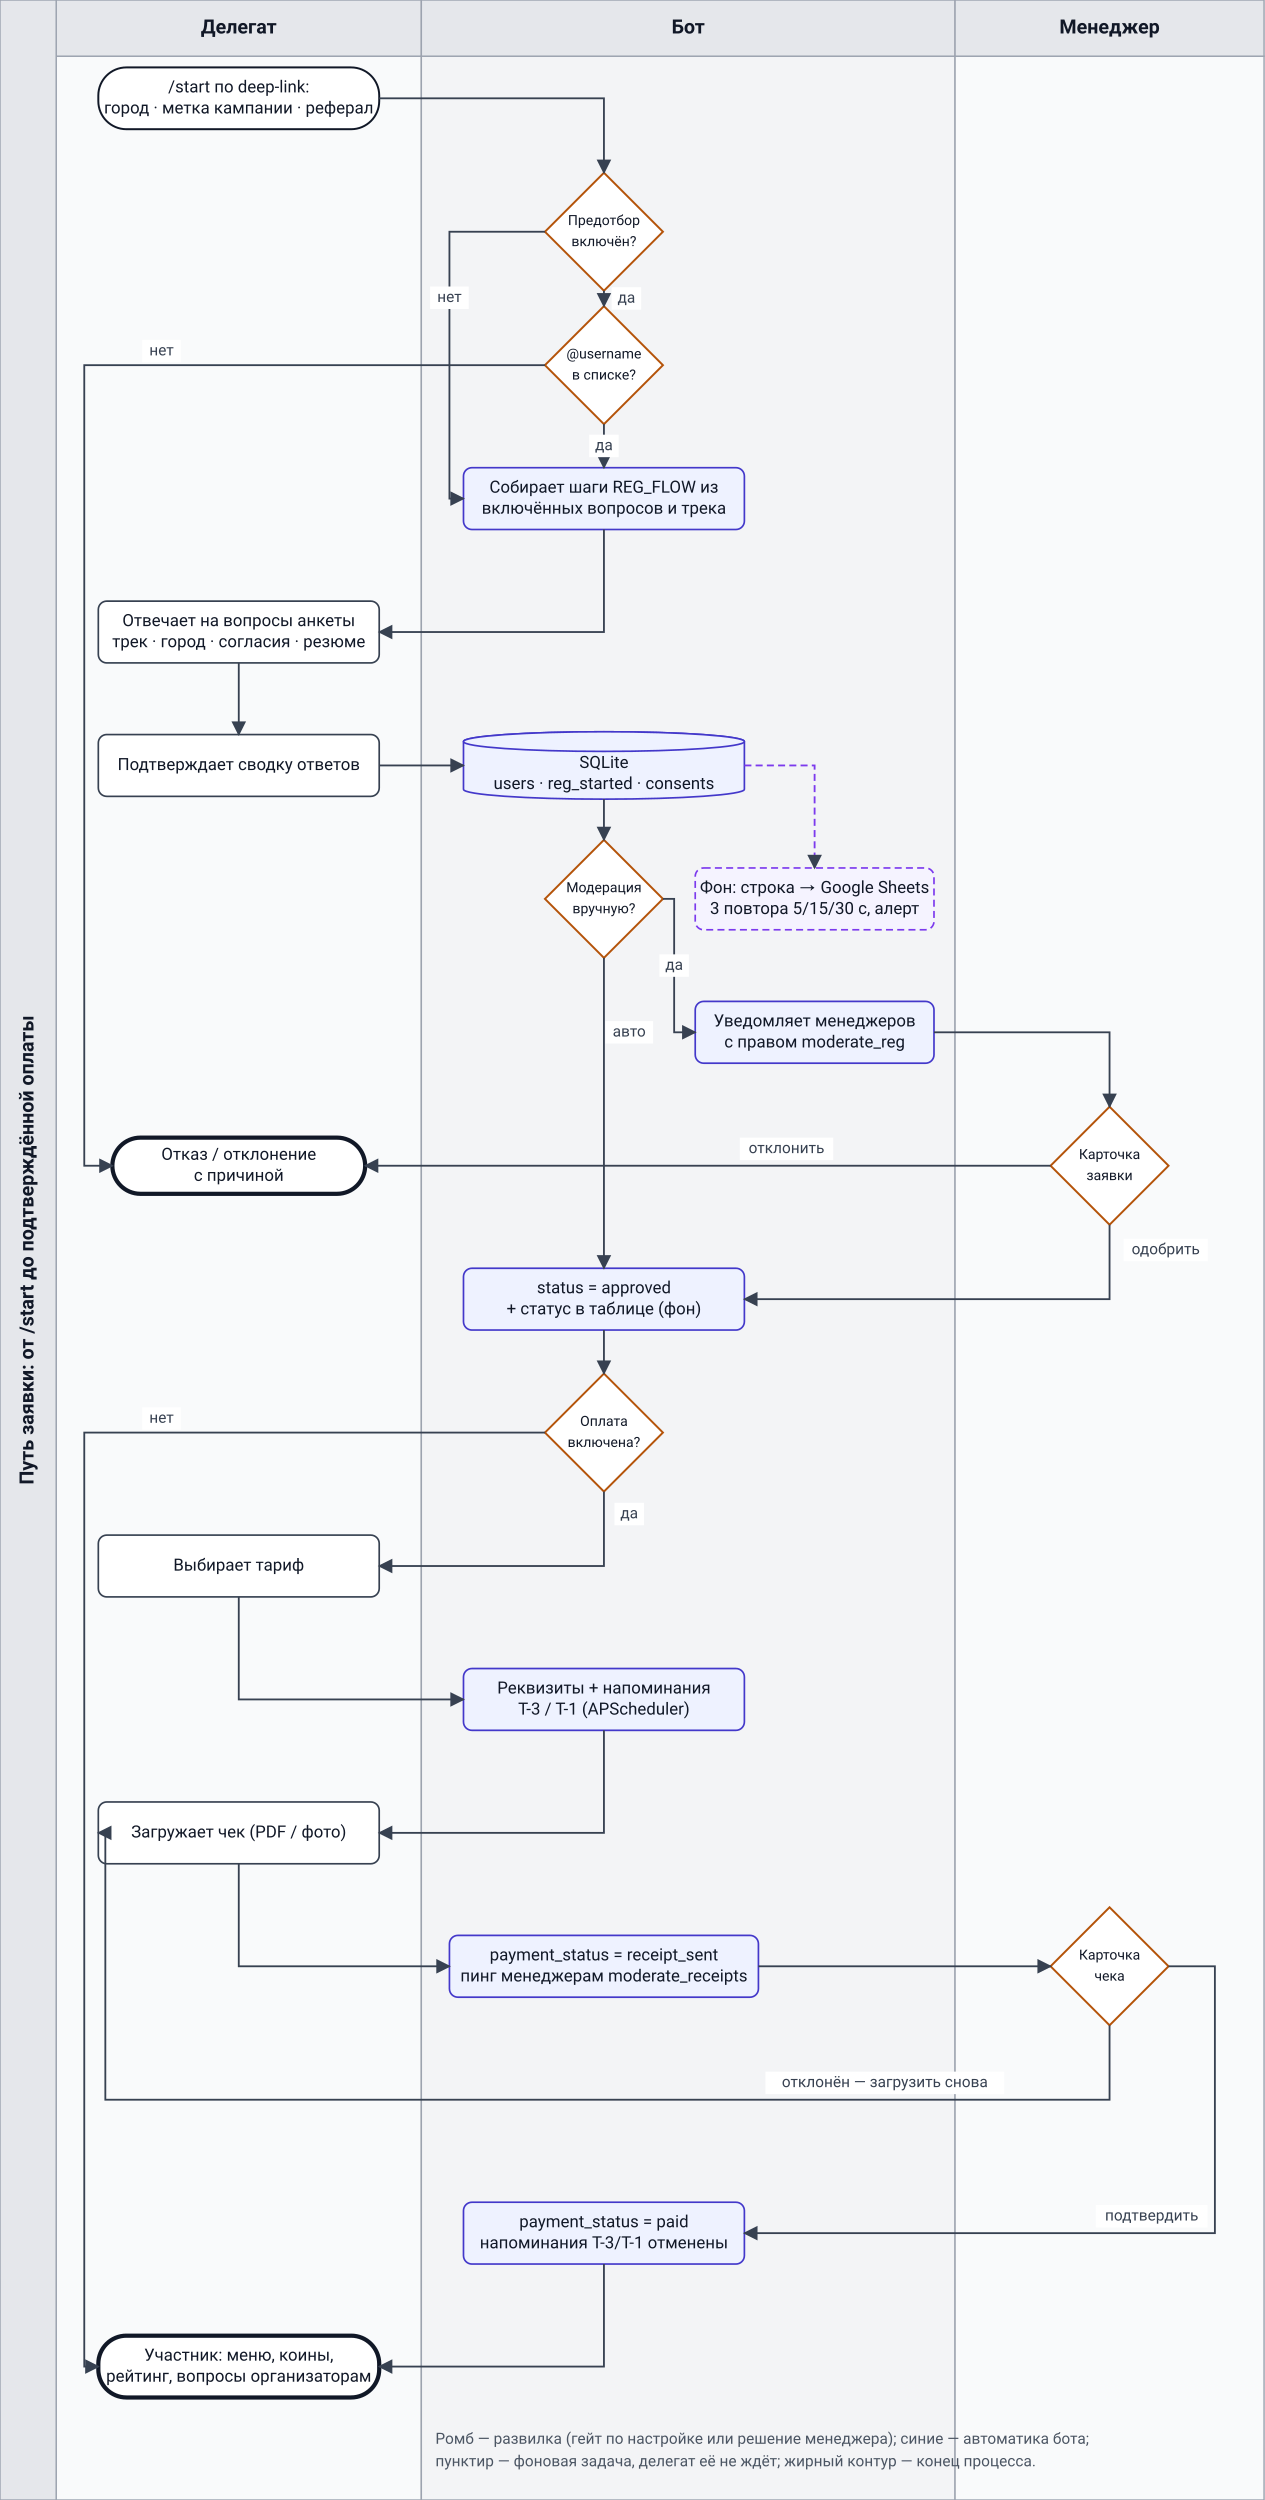
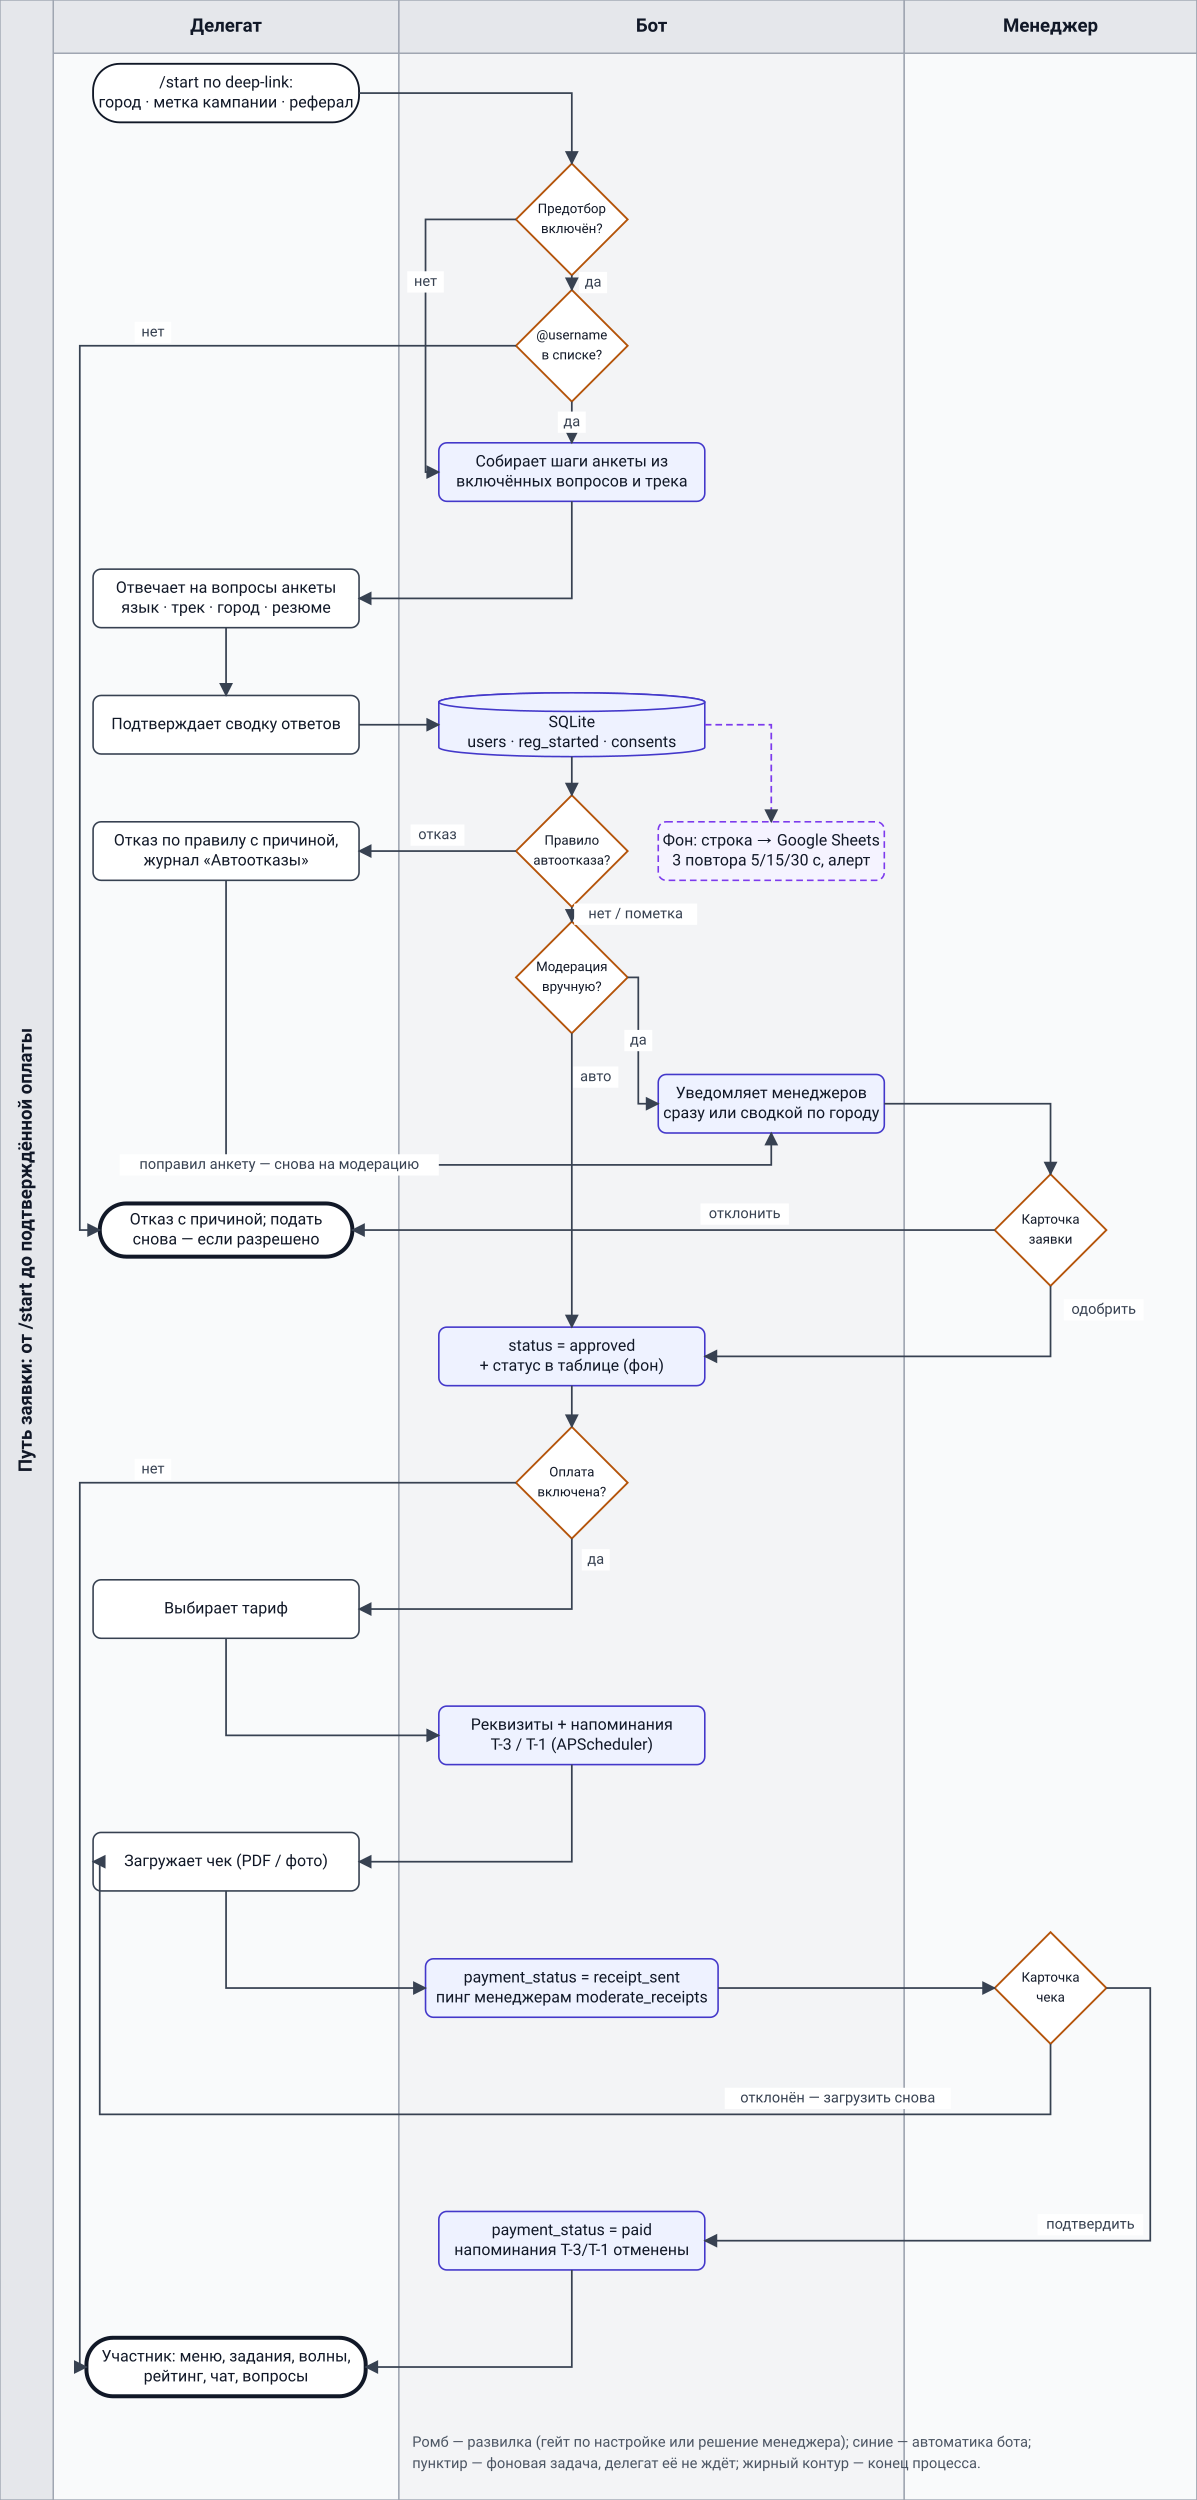
- <svg xmlns="http://www.w3.org/2000/svg" width="900" height="1780" viewBox="0 0 900 1780" font-family="-apple-system,Segoe UI,Roboto,Helvetica,Arial,sans-serif" font-size="12">
+ <svg xmlns="http://www.w3.org/2000/svg" width="900" height="1880" viewBox="0 0 900 1880" font-family="-apple-system,Segoe UI,Roboto,Helvetica,Arial,sans-serif" font-size="12">
  <defs>
    <marker id="arr" viewBox="0 0 10 10" refX="9" refY="5" markerWidth="8" markerHeight="8" orient="auto-start-reverse">
      <path d="M0,0 L10,5 L0,10 z" fill="#374151" />
    </marker>
    <style>
 .lane{fill:#f9fafb;stroke:#9ca3af;stroke-width:1}
 .lane2{fill:#f3f4f6}
 .hdr{fill:#e5e7eb;stroke:#9ca3af}
 .task{fill:#ffffff;stroke:#374151;stroke-width:1.2}
 .bot{fill:#eef2ff;stroke:#4338ca;stroke-width:1.2}
 .gw{fill:#ffffff;stroke:#b45309;stroke-width:1.4}
 .ev{fill:#ffffff;stroke:#111827;stroke-width:1.4}
 .end{fill:#ffffff;stroke:#111827;stroke-width:3}
 .db{fill:#eef2ff;stroke:#4338ca;stroke-width:1.2}
 .bg{fill:#f5f3ff;stroke:#7c3aed;stroke-width:1.2;stroke-dasharray:5 3}
 .e{fill:none;stroke:#374151;stroke-width:1.3;marker-end:url(#arr)}
 .ed{fill:none;stroke:#7c3aed;stroke-width:1.3;stroke-dasharray:5 3;marker-end:url(#arr)}
 .t{fill:#111827;text-anchor:middle;dominant-baseline:middle}
 .h{fill:#111827;text-anchor:middle;dominant-baseline:middle;font-weight:600;font-size:14px}
 .lbl{fill:#374151;font-size:11px;text-anchor:middle;dominant-baseline:middle}
 .gwt{fill:#111827;font-size:10px;text-anchor:middle;dominant-baseline:middle}
 .lblbg{fill:#ffffff;stroke:none}
 .note{fill:#4b5563;font-size:11px}
</style>
  </defs>
-   <rect x="0" y="0" width="900" height="1780" fill="#ffffff" />
-   <rect class="lane" x="40" y="40" width="260" height="1740" />
+   <rect x="0" y="0" width="900" height="1880" fill="#ffffff" />
+   <rect class="lane" x="40" y="40" width="260" height="1840" />
  <rect class="hdr" x="40" y="0" width="260" height="40" />
  <text class="h" x="170.0" y="20">Делегат</text>
-   <rect class="lane lane2" x="300" y="40" width="380" height="1740" />
+   <rect class="lane lane2" x="300" y="40" width="380" height="1840" />
  <rect class="hdr" x="300" y="0" width="380" height="40" />
  <text class="h" x="490.0" y="20">Бот</text>
-   <rect class="lane" x="680" y="40" width="220" height="1740" />
+   <rect class="lane" x="680" y="40" width="220" height="1840" />
  <rect class="hdr" x="680" y="0" width="220" height="40" />
  <text class="h" x="790.0" y="20">Менеджер</text>
-   <rect class="hdr" x="0" y="0" width="40" height="1780" />
-   <text class="h" transform="translate(20,890.0) rotate(-90)">Путь заявки: от /start до подтверждённой оплаты</text>
+   <rect class="hdr" x="0" y="0" width="40" height="1880" />
+   <text class="h" transform="translate(20,940.0) rotate(-90)">Путь заявки: от /start до подтверждённой оплаты</text>
  <rect class="ev" x="70.0" y="48.0" width="200" height="44" rx="20" />
  <text class="t" x="170" y="62.5">/start по deep-link:</text>
  <text class="t" x="170" y="77.5">город · метка кампании · реферал</text>
  <polygon class="gw" points="430,123 472,165 430,207 388,165" />
  <text class="gwt" x="430" y="157.5">Предотбор</text>
  <text class="gwt" x="430" y="172.5">включён?</text>
  <polygon class="gw" points="430,218 472,260 430,302 388,260" />
  <text class="gwt" x="430" y="252.5">@username</text>
  <text class="gwt" x="430" y="267.5">в списке?</text>
  <rect class="bot" x="330.0" y="333.0" width="200" height="44" rx="6" />
-   <text class="t" x="430" y="347.5">Собирает шаги REG_FLOW из</text>
+   <text class="t" x="430" y="347.5">Собирает шаги анкеты из</text>
  <text class="t" x="430" y="362.5">включённых вопросов и трека</text>
  <rect class="task" x="70.0" y="428.0" width="200" height="44" rx="6" />
  <text class="t" x="170" y="442.5">Отвечает на вопросы анкеты</text>
-   <text class="t" x="170" y="457.5">трек · город · согласия · резюме</text>
+   <text class="t" x="170" y="457.5">язык · трек · город · резюме</text>
  <rect class="task" x="70.0" y="523.0" width="200" height="44" rx="6" />
  <text class="t" x="170" y="545.0">Подтверждает сводку ответов</text>
  <path class="db" d="M330.0,528.0 a100.0,7 0 0 1 200,0 v34 a100.0,7 0 0 1 -200,0 z" />
  <ellipse class="db" cx="430" cy="528.0" rx="100.0" ry="7" />
  <text class="t" x="430" y="543.5">SQLite</text>
  <text class="t" x="430" y="558.5">users · reg_started · consents</text>
  <polygon class="gw" points="430,598 472,640 430,682 388,640" />
-   <text class="gwt" x="430" y="632.5">Модерация</text>
-   <text class="gwt" x="430" y="647.5">вручную?</text>
+   <text class="gwt" x="430" y="632.5">Правило</text>
+   <text class="gwt" x="430" y="647.5">автоотказа?</text>
  <rect class="bg" x="495.0" y="618.0" width="170" height="44" rx="6" />
  <text class="t" x="580" y="632.5">Фон: строка → Google Sheets</text>
  <text class="t" x="580" y="647.5">3 повтора 5/15/30 с, алерт</text>
-   <rect class="bot" x="495.0" y="713.0" width="170" height="44" rx="6" />
-   <text class="t" x="580" y="727.5">Уведомляет менеджеров</text>
-   <text class="t" x="580" y="742.5">с правом moderate_reg</text>
-   <polygon class="gw" points="790,788 832,830 790,872 748,830" />
-   <text class="gwt" x="790" y="822.5">Карточка</text>
-   <text class="gwt" x="790" y="837.5">заявки</text>
-   <rect class="end" x="80.0" y="810.0" width="180" height="40" rx="20" />
-   <text class="t" x="170" y="822.5">Отказ / отклонение</text>
-   <text class="t" x="170" y="837.5">с причиной</text>
-   <rect class="bot" x="330.0" y="903.0" width="200" height="44" rx="6" />
-   <text class="t" x="430" y="917.5">status = approved</text>
-   <text class="t" x="430" y="932.5">+ статус в таблице (фон)</text>
-   <polygon class="gw" points="430,978 472,1020 430,1062 388,1020" />
-   <text class="gwt" x="430" y="1012.5">Оплата</text>
-   <text class="gwt" x="430" y="1027.5">включена?</text>
-   <rect class="task" x="70.0" y="1093.0" width="200" height="44" rx="6" />
-   <text class="t" x="170" y="1115.0">Выбирает тариф</text>
-   <rect class="bot" x="330.0" y="1188.0" width="200" height="44" rx="6" />
-   <text class="t" x="430" y="1202.5">Реквизиты + напоминания</text>
-   <text class="t" x="430" y="1217.5">T-3 / T-1 (APScheduler)</text>
-   <rect class="task" x="70.0" y="1283.0" width="200" height="44" rx="6" />
-   <text class="t" x="170" y="1305.0">Загружает чек (PDF / фото)</text>
-   <rect class="bot" x="320.0" y="1378.0" width="220" height="44" rx="6" />
-   <text class="t" x="430" y="1392.5">payment_status = receipt_sent</text>
-   <text class="t" x="430" y="1407.5">пинг менеджерам moderate_receipts</text>
-   <polygon class="gw" points="790,1358 832,1400 790,1442 748,1400" />
-   <text class="gwt" x="790" y="1392.5">Карточка</text>
-   <text class="gwt" x="790" y="1407.5">чека</text>
-   <rect class="bot" x="330.0" y="1568.0" width="200" height="44" rx="6" />
-   <text class="t" x="430" y="1582.5">payment_status = paid</text>
-   <text class="t" x="430" y="1597.5">напоминания T-3/T-1 отменены</text>
-   <rect class="end" x="70.0" y="1663.0" width="200" height="44" rx="20" />
-   <text class="t" x="170" y="1677.5">Участник: меню, коины,</text>
-   <text class="t" x="170" y="1692.5">рейтинг, вопросы организаторам</text>
+   <rect class="task" x="70.0" y="618.0" width="200" height="44" rx="6" />
+   <text class="t" x="170" y="632.5">Отказ по правилу с причиной,</text>
+   <text class="t" x="170" y="647.5">журнал «Автоотказы»</text>
+   <polygon class="gw" points="430,693 472,735 430,777 388,735" />
+   <text class="gwt" x="430" y="727.5">Модерация</text>
+   <text class="gwt" x="430" y="742.5">вручную?</text>
+   <rect class="bot" x="495.0" y="808.0" width="170" height="44" rx="6" />
+   <text class="t" x="580" y="822.5">Уведомляет менеджеров</text>
+   <text class="t" x="580" y="837.5">сразу или сводкой по городу</text>
+   <polygon class="gw" points="790,883 832,925 790,967 748,925" />
+   <text class="gwt" x="790" y="917.5">Карточка</text>
+   <text class="gwt" x="790" y="932.5">заявки</text>
+   <rect class="end" x="75.0" y="905.0" width="190" height="40" rx="20" />
+   <text class="t" x="170" y="917.5">Отказ с причиной; подать</text>
+   <text class="t" x="170" y="932.5">снова — если разрешено</text>
+   <rect class="bot" x="330.0" y="998.0" width="200" height="44" rx="6" />
+   <text class="t" x="430" y="1012.5">status = approved</text>
+   <text class="t" x="430" y="1027.5">+ статус в таблице (фон)</text>
+   <polygon class="gw" points="430,1073 472,1115 430,1157 388,1115" />
+   <text class="gwt" x="430" y="1107.5">Оплата</text>
+   <text class="gwt" x="430" y="1122.5">включена?</text>
+   <rect class="task" x="70.0" y="1188.0" width="200" height="44" rx="6" />
+   <text class="t" x="170" y="1210.0">Выбирает тариф</text>
+   <rect class="bot" x="330.0" y="1283.0" width="200" height="44" rx="6" />
+   <text class="t" x="430" y="1297.5">Реквизиты + напоминания</text>
+   <text class="t" x="430" y="1312.5">T-3 / T-1 (APScheduler)</text>
+   <rect class="task" x="70.0" y="1378.0" width="200" height="44" rx="6" />
+   <text class="t" x="170" y="1400.0">Загружает чек (PDF / фото)</text>
+   <rect class="bot" x="320.0" y="1473.0" width="220" height="44" rx="6" />
+   <text class="t" x="430" y="1487.5">payment_status = receipt_sent</text>
+   <text class="t" x="430" y="1502.5">пинг менеджерам moderate_receipts</text>
+   <polygon class="gw" points="790,1453 832,1495 790,1537 748,1495" />
+   <text class="gwt" x="790" y="1487.5">Карточка</text>
+   <text class="gwt" x="790" y="1502.5">чека</text>
+   <rect class="bot" x="330.0" y="1663.0" width="200" height="44" rx="6" />
+   <text class="t" x="430" y="1677.5">payment_status = paid</text>
+   <text class="t" x="430" y="1692.5">напоминания T-3/T-1 отменены</text>
+   <rect class="end" x="65.0" y="1758.0" width="210" height="44" rx="20" />
+   <text class="t" x="170" y="1772.5">Участник: меню, задания, волны,</text>
+   <text class="t" x="170" y="1787.5">рейтинг, чат, вопросы</text>
  <path class="e" d="M270,70 L430,70 L430,123" />
  <path class="e" d="M430,207 L430,218" />
  <rect class="lblbg" x="435.5" y="204.5" width="21.0" height="16" />
  <text class="lbl" x="446" y="212.5">да</text>
  <path class="e" d="M388,165 L320,165 L320,355 L330,355" />
  <rect class="lblbg" x="306.25" y="204" width="27.5" height="16" />
  <text class="lbl" x="320" y="212">нет</text>
  <path class="e" d="M430,302 L430,333" />
  <rect class="lblbg" x="419.5" y="309.5" width="21.0" height="16" />
  <text class="lbl" x="430.0" y="317.5">да</text>
-   <path class="e" d="M388,260 L60,260 L60,830 L80,830" />
+   <path class="e" d="M388,260 L60,260 L60,925 L75,925" />
  <rect class="lblbg" x="101.25" y="242" width="27.5" height="16" />
  <text class="lbl" x="115" y="250">нет</text>
  <path class="e" d="M430,377 L430,450 L270,450" />
  <path class="e" d="M170,472 L170,523" />
  <path class="e" d="M270,545 L330,545" />
  <path class="e" d="M430,569 L430,598" />
  <path class="ed" d="M530,545 L580,545 L580,618" />
-   <path class="e" d="M472,640 L480,640 L480,735 L495,735" />
-   <rect class="lblbg" x="469.5" y="679.5" width="21.0" height="16" />
-   <text class="lbl" x="480" y="687.5">да</text>
-   <path class="e" d="M665,735 L790,735 L790,788" />
-   <path class="e" d="M430,682 L430,903" />
-   <rect class="lblbg" x="431.0" y="727" width="34.0" height="16" />
-   <text class="lbl" x="448" y="735">авто</text>
-   <path class="e" d="M748,830 L260,830" />
-   <rect class="lblbg" x="526.75" y="810" width="66.5" height="16" />
-   <text class="lbl" x="560" y="818">отклонить</text>
-   <path class="e" d="M790,872 L790,925 L530,925" />
-   <rect class="lblbg" x="800.0" y="882" width="60.0" height="16" />
-   <text class="lbl" x="830" y="890">одобрить</text>
-   <path class="e" d="M430,947 L430,978" />
-   <path class="e" d="M388,1020 L60,1020 L60,1685 L70,1685" />
-   <rect class="lblbg" x="101.25" y="1002" width="27.5" height="16" />
-   <text class="lbl" x="115" y="1010">нет</text>
-   <path class="e" d="M430,1062 L430,1115 L270,1115" />
-   <rect class="lblbg" x="437.5" y="1070" width="21.0" height="16" />
-   <text class="lbl" x="448" y="1078">да</text>
-   <path class="e" d="M170,1137 L170,1210 L330,1210" />
-   <path class="e" d="M430,1232 L430,1305 L270,1305" />
-   <path class="e" d="M170,1327 L170,1400 L320,1400" />
-   <path class="e" d="M540,1400 L748,1400" />
-   <path class="e" d="M790,1442 L790,1495 L75,1495 L75,1305 L70,1305" />
-   <rect class="lblbg" x="545.0" y="1475" width="170" height="16" />
-   <text class="lbl" x="630" y="1483">отклонён — загрузить снова</text>
-   <path class="e" d="M832,1400 L865,1400 L865,1590 L530,1590" />
-   <rect class="lblbg" x="780.25" y="1570" width="79.5" height="16" />
-   <text class="lbl" x="820" y="1578">подтвердить</text>
-   <path class="e" d="M430,1612 L430,1685 L270,1685" />
-   <text class="note" x="310" y="1740">Ромб — развилка (гейт по настройке или решение менеджера); синие — автоматика бота;</text>
-   <text class="note" x="310" y="1756">пунктир — фоновая задача, делегат её не ждёт; жирный контур — конец процесса.</text>
+   <path class="e" d="M388,640 L270,640" />
+   <rect class="lblbg" x="308.75" y="620" width="40.5" height="16" />
+   <text class="lbl" x="329.0" y="628">отказ</text>
+   <path class="e" d="M430,682 L430,693" />
+   <rect class="lblbg" x="431.75" y="679.5" width="92.5" height="16" />
+   <text class="lbl" x="478" y="687.5">нет / пометка</text>
+   <path class="e" d="M170,662 L170,876 L580,876 L580,852" />
+   <rect class="lblbg" x="90.0" y="868" width="240" height="16" />
+   <text class="lbl" x="210" y="876">поправил анкету — снова на модерацию</text>
+   <path class="e" d="M472,735 L480,735 L480,830 L495,830" />
+   <rect class="lblbg" x="469.5" y="774.5" width="21.0" height="16" />
+   <text class="lbl" x="480" y="782.5">да</text>
+   <path class="e" d="M665,830 L790,830 L790,883" />
+   <path class="e" d="M430,777 L430,998" />
+   <rect class="lblbg" x="431.0" y="802" width="34.0" height="16" />
+   <text class="lbl" x="448" y="810">авто</text>
+   <path class="e" d="M748,925 L265,925" />
+   <rect class="lblbg" x="526.75" y="905" width="66.5" height="16" />
+   <text class="lbl" x="560" y="913">отклонить</text>
+   <path class="e" d="M790,967 L790,1020 L530,1020" />
+   <rect class="lblbg" x="800.0" y="977" width="60.0" height="16" />
+   <text class="lbl" x="830" y="985">одобрить</text>
+   <path class="e" d="M430,1042 L430,1073" />
+   <path class="e" d="M388,1115 L60,1115 L60,1780 L65,1780" />
+   <rect class="lblbg" x="101.25" y="1097" width="27.5" height="16" />
+   <text class="lbl" x="115" y="1105">нет</text>
+   <path class="e" d="M430,1157 L430,1210 L270,1210" />
+   <rect class="lblbg" x="437.5" y="1165" width="21.0" height="16" />
+   <text class="lbl" x="448" y="1173">да</text>
+   <path class="e" d="M170,1232 L170,1305 L330,1305" />
+   <path class="e" d="M430,1327 L430,1400 L270,1400" />
+   <path class="e" d="M170,1422 L170,1495 L320,1495" />
+   <path class="e" d="M540,1495 L748,1495" />
+   <path class="e" d="M790,1537 L790,1590 L75,1590 L75,1400 L70,1400" />
+   <rect class="lblbg" x="545.0" y="1570" width="170" height="16" />
+   <text class="lbl" x="630" y="1578">отклонён — загрузить снова</text>
+   <path class="e" d="M832,1495 L865,1495 L865,1685 L530,1685" />
+   <rect class="lblbg" x="780.25" y="1665" width="79.5" height="16" />
+   <text class="lbl" x="820" y="1673">подтвердить</text>
+   <path class="e" d="M430,1707 L430,1780 L275,1780" />
+   <text class="note" x="310" y="1840">Ромб — развилка (гейт по настройке или решение менеджера); синие — автоматика бота;</text>
+   <text class="note" x="310" y="1856">пунктир — фоновая задача, делегат её не ждёт; жирный контур — конец процесса.</text>
</svg>
